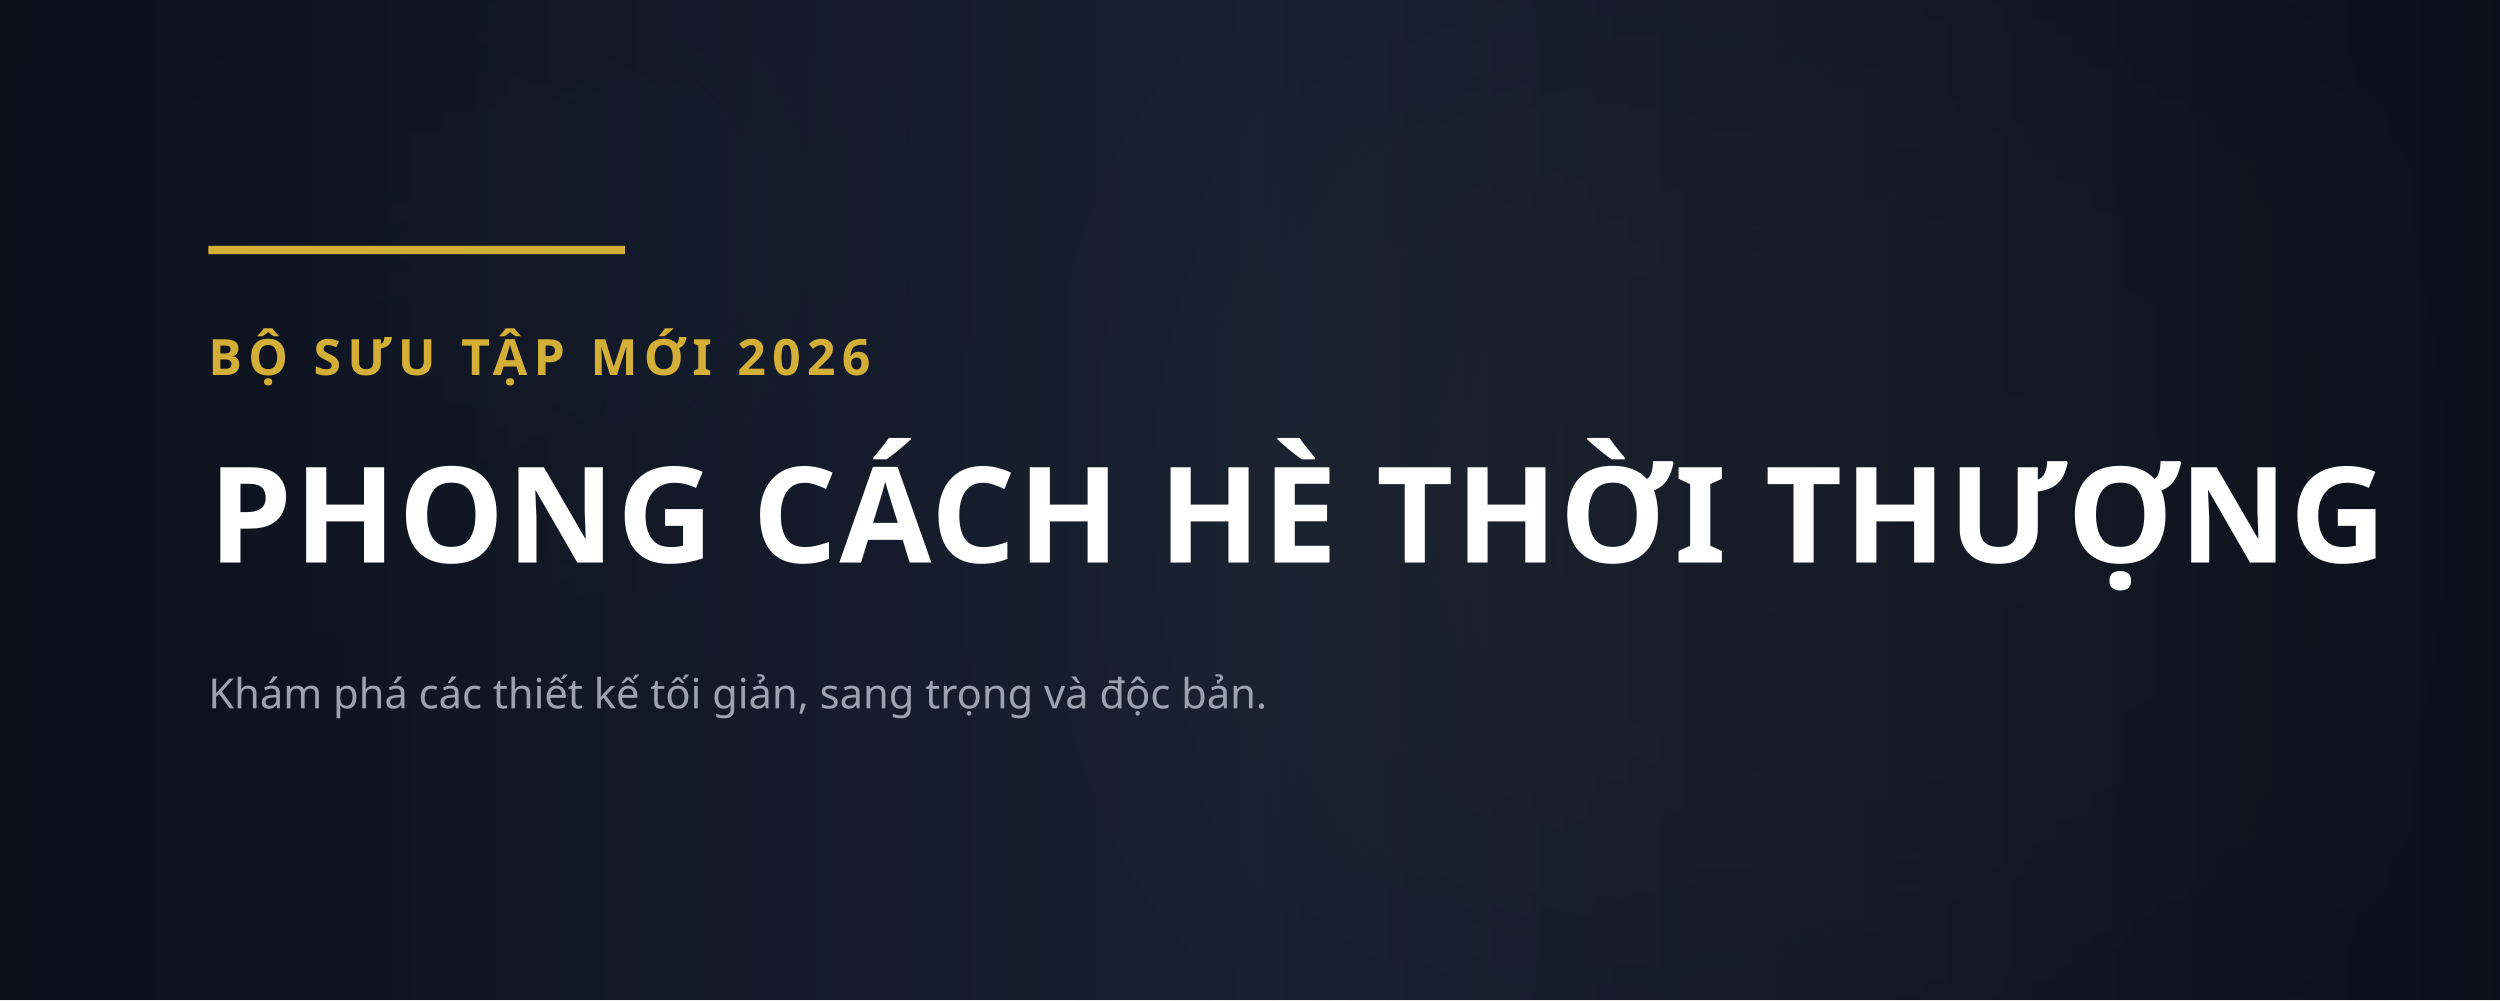
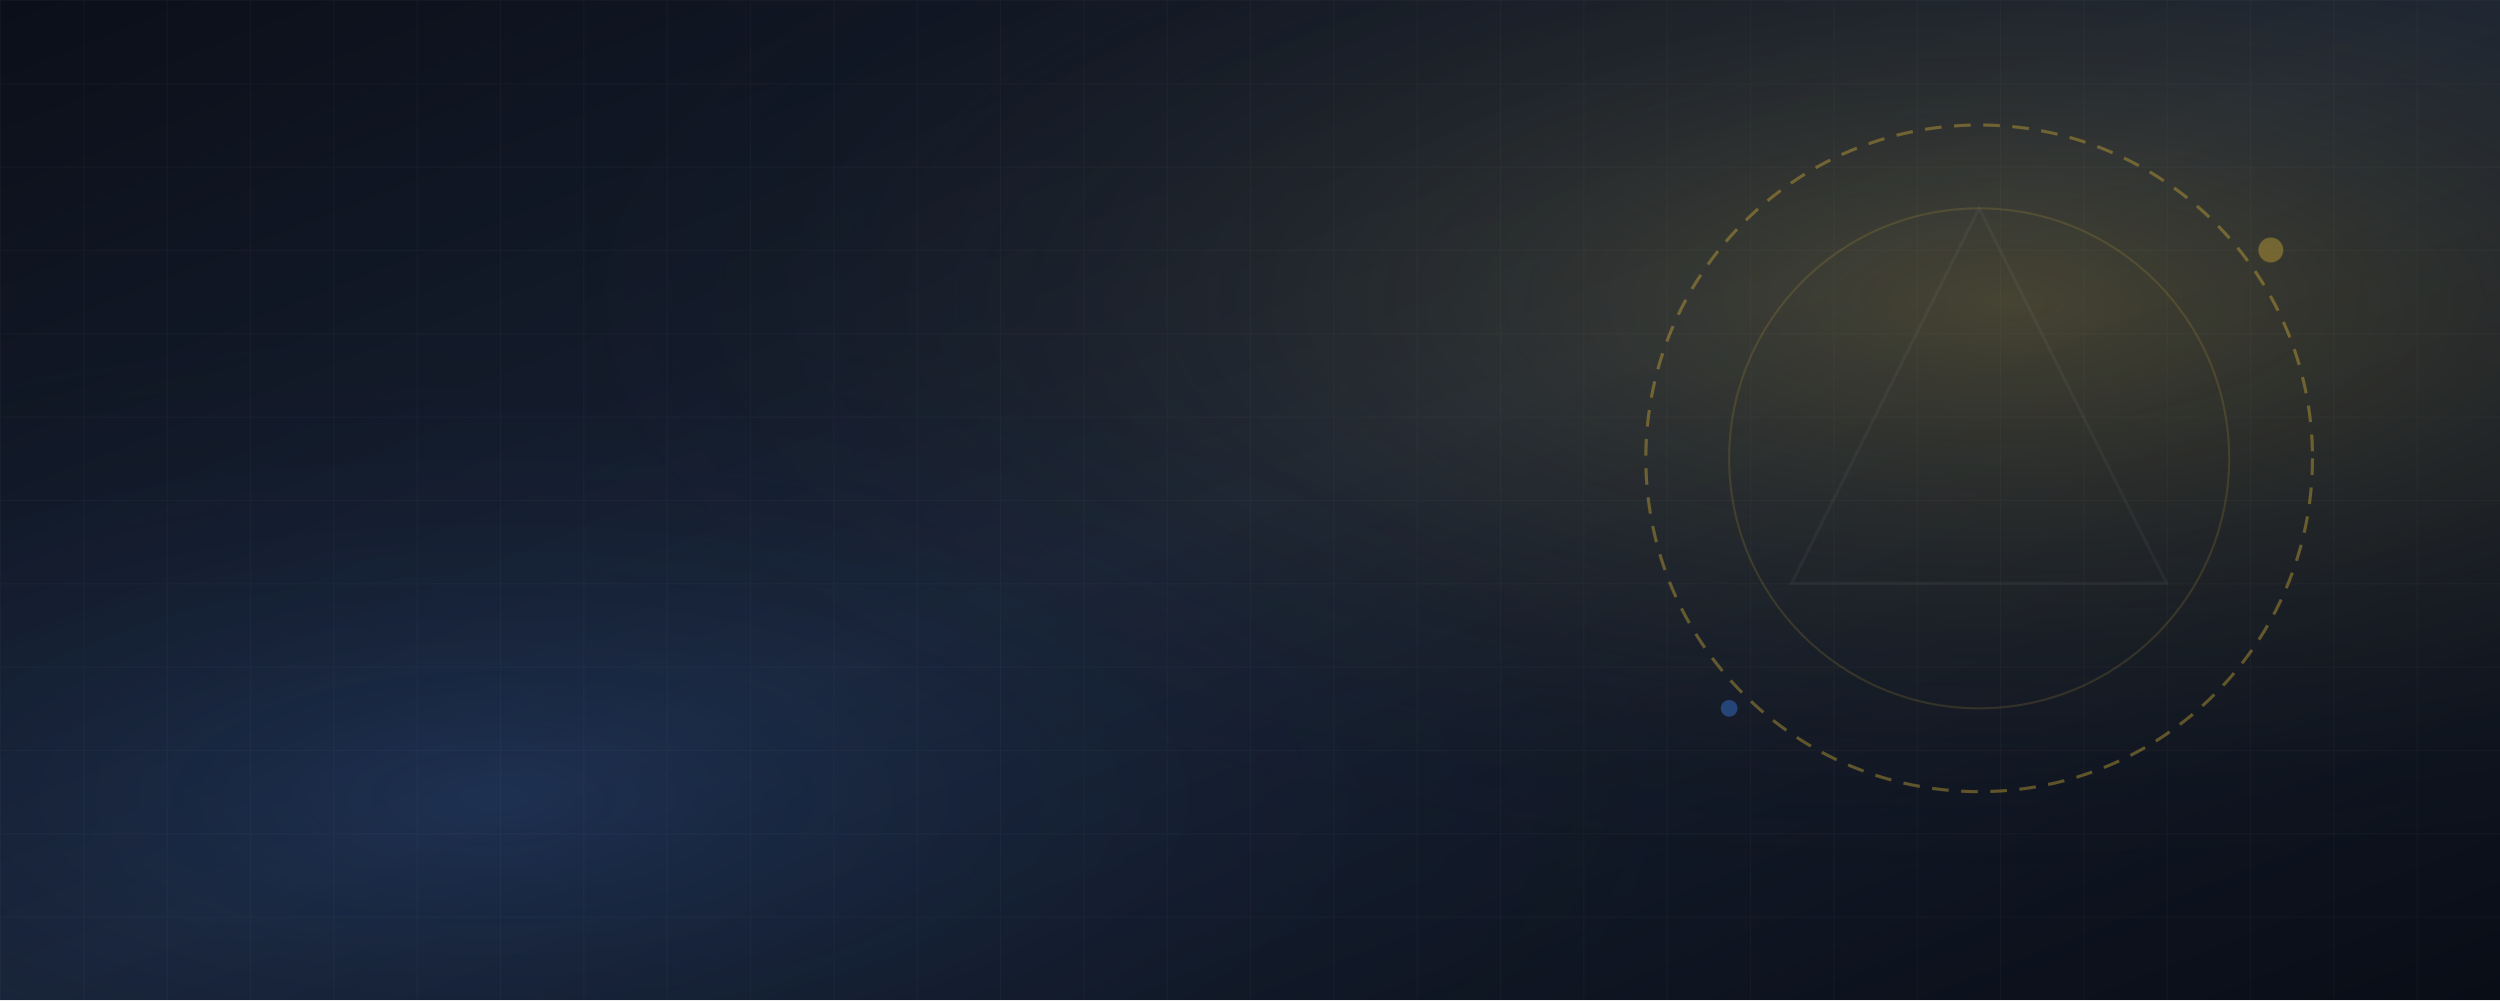
<svg xmlns="http://www.w3.org/2000/svg" viewBox="0 0 1200 480" width="100%" height="100%">
  <defs>
-     <linearGradient id="grad" x1="0%" y1="0%" x2="100%" y2="0%">
-       <stop offset="0%" stop-color="#0b0f19" stop-opacity="0.95" />
-       <stop offset="50%" stop-color="#1b2436" stop-opacity="0.8" />
-       <stop offset="100%" stop-color="#0b0f19" stop-opacity="0.95" />
+     <linearGradient id="grad1" x1="0%" y1="0%" x2="100%" y2="100%">
+       <stop offset="0%" stop-color="#0b0f19" />
+       <stop offset="50%" stop-color="#182234" />
+       <stop offset="100%" stop-color="#090d16" />
    </linearGradient>
+     <radialGradient id="glow1" cx="80%" cy="30%" r="60%">
+       <stop offset="0%" stop-color="#d4af37" stop-opacity="0.25" />
+       <stop offset="100%" stop-color="#0b0f19" stop-opacity="0" />
+     </radialGradient>
+     <radialGradient id="glow2" cx="20%" cy="80%" r="50%">
+       <stop offset="0%" stop-color="#3b82f6" stop-opacity="0.15" />
+       <stop offset="100%" stop-color="#0b0f19" stop-opacity="0" />
+     </radialGradient>
+     <pattern id="grid" width="40" height="40" patternUnits="userSpaceOnUse">
+       <path d="M 40 0 L 0 0 0 40" fill="none" stroke="rgba(255, 255, 255, 0.03)" stroke-width="1" />
+     </pattern>
  </defs>
-   <rect width="1200" height="480" fill="#0b0f19" />
-   <circle cx="900" cy="240" r="300" fill="#d4af37" opacity="0.15" filter="blur(80px)" />
-   <circle cx="200" cy="100" r="150" fill="#3b82f6" opacity="0.1" filter="blur(60px)" />
-   <rect width="1200" height="480" fill="url(#grad)" />
-   <text x="100" y="180" font-family="'Outfit', sans-serif" font-size="24" font-weight="bold" fill="#d4af37" letter-spacing="3">BỘ SƯU TẬP MỚI 2026</text>
-   <text x="100" y="270" font-family="'Outfit', sans-serif" font-size="64" font-weight="800" fill="#fff" letter-spacing="1">PHONG CÁCH HÈ THỜI THƯỢNG</text>
-   <text x="100" y="340" font-family="'Outfit', sans-serif" font-size="20" fill="#9ca3af">Khám phá các thiết kế tối giản, sang trọng và độc bản.</text>
-   <line x1="100" y1="120" x2="300" y2="120" stroke="#d4af37" stroke-width="4" />
+   <rect width="1200" height="480" fill="url(#grad1)" />
+   <rect width="1200" height="480" fill="url(#grid)" />
+   <rect width="1200" height="480" fill="url(#glow1)" />
+   <rect width="1200" height="480" fill="url(#glow2)" />
+   <g opacity="0.4" transform="translate(750, 40)">
+     <circle cx="200" cy="180" r="160" fill="none" stroke="#d4af37" stroke-width="1.5" stroke-dasharray="8 6" />
+     <circle cx="200" cy="180" r="120" fill="none" stroke="rgba(212, 175, 55, 0.4)" stroke-width="1" />
+     <polygon points="200,60 290,240 110,240" fill="none" stroke="rgba(255,255,255,0.1)" stroke-width="1.5" />
+     <circle cx="340" cy="80" r="6" fill="#d4af37" />
+     <circle cx="80" cy="300" r="4" fill="#3b82f6" />
+   </g>
</svg>
